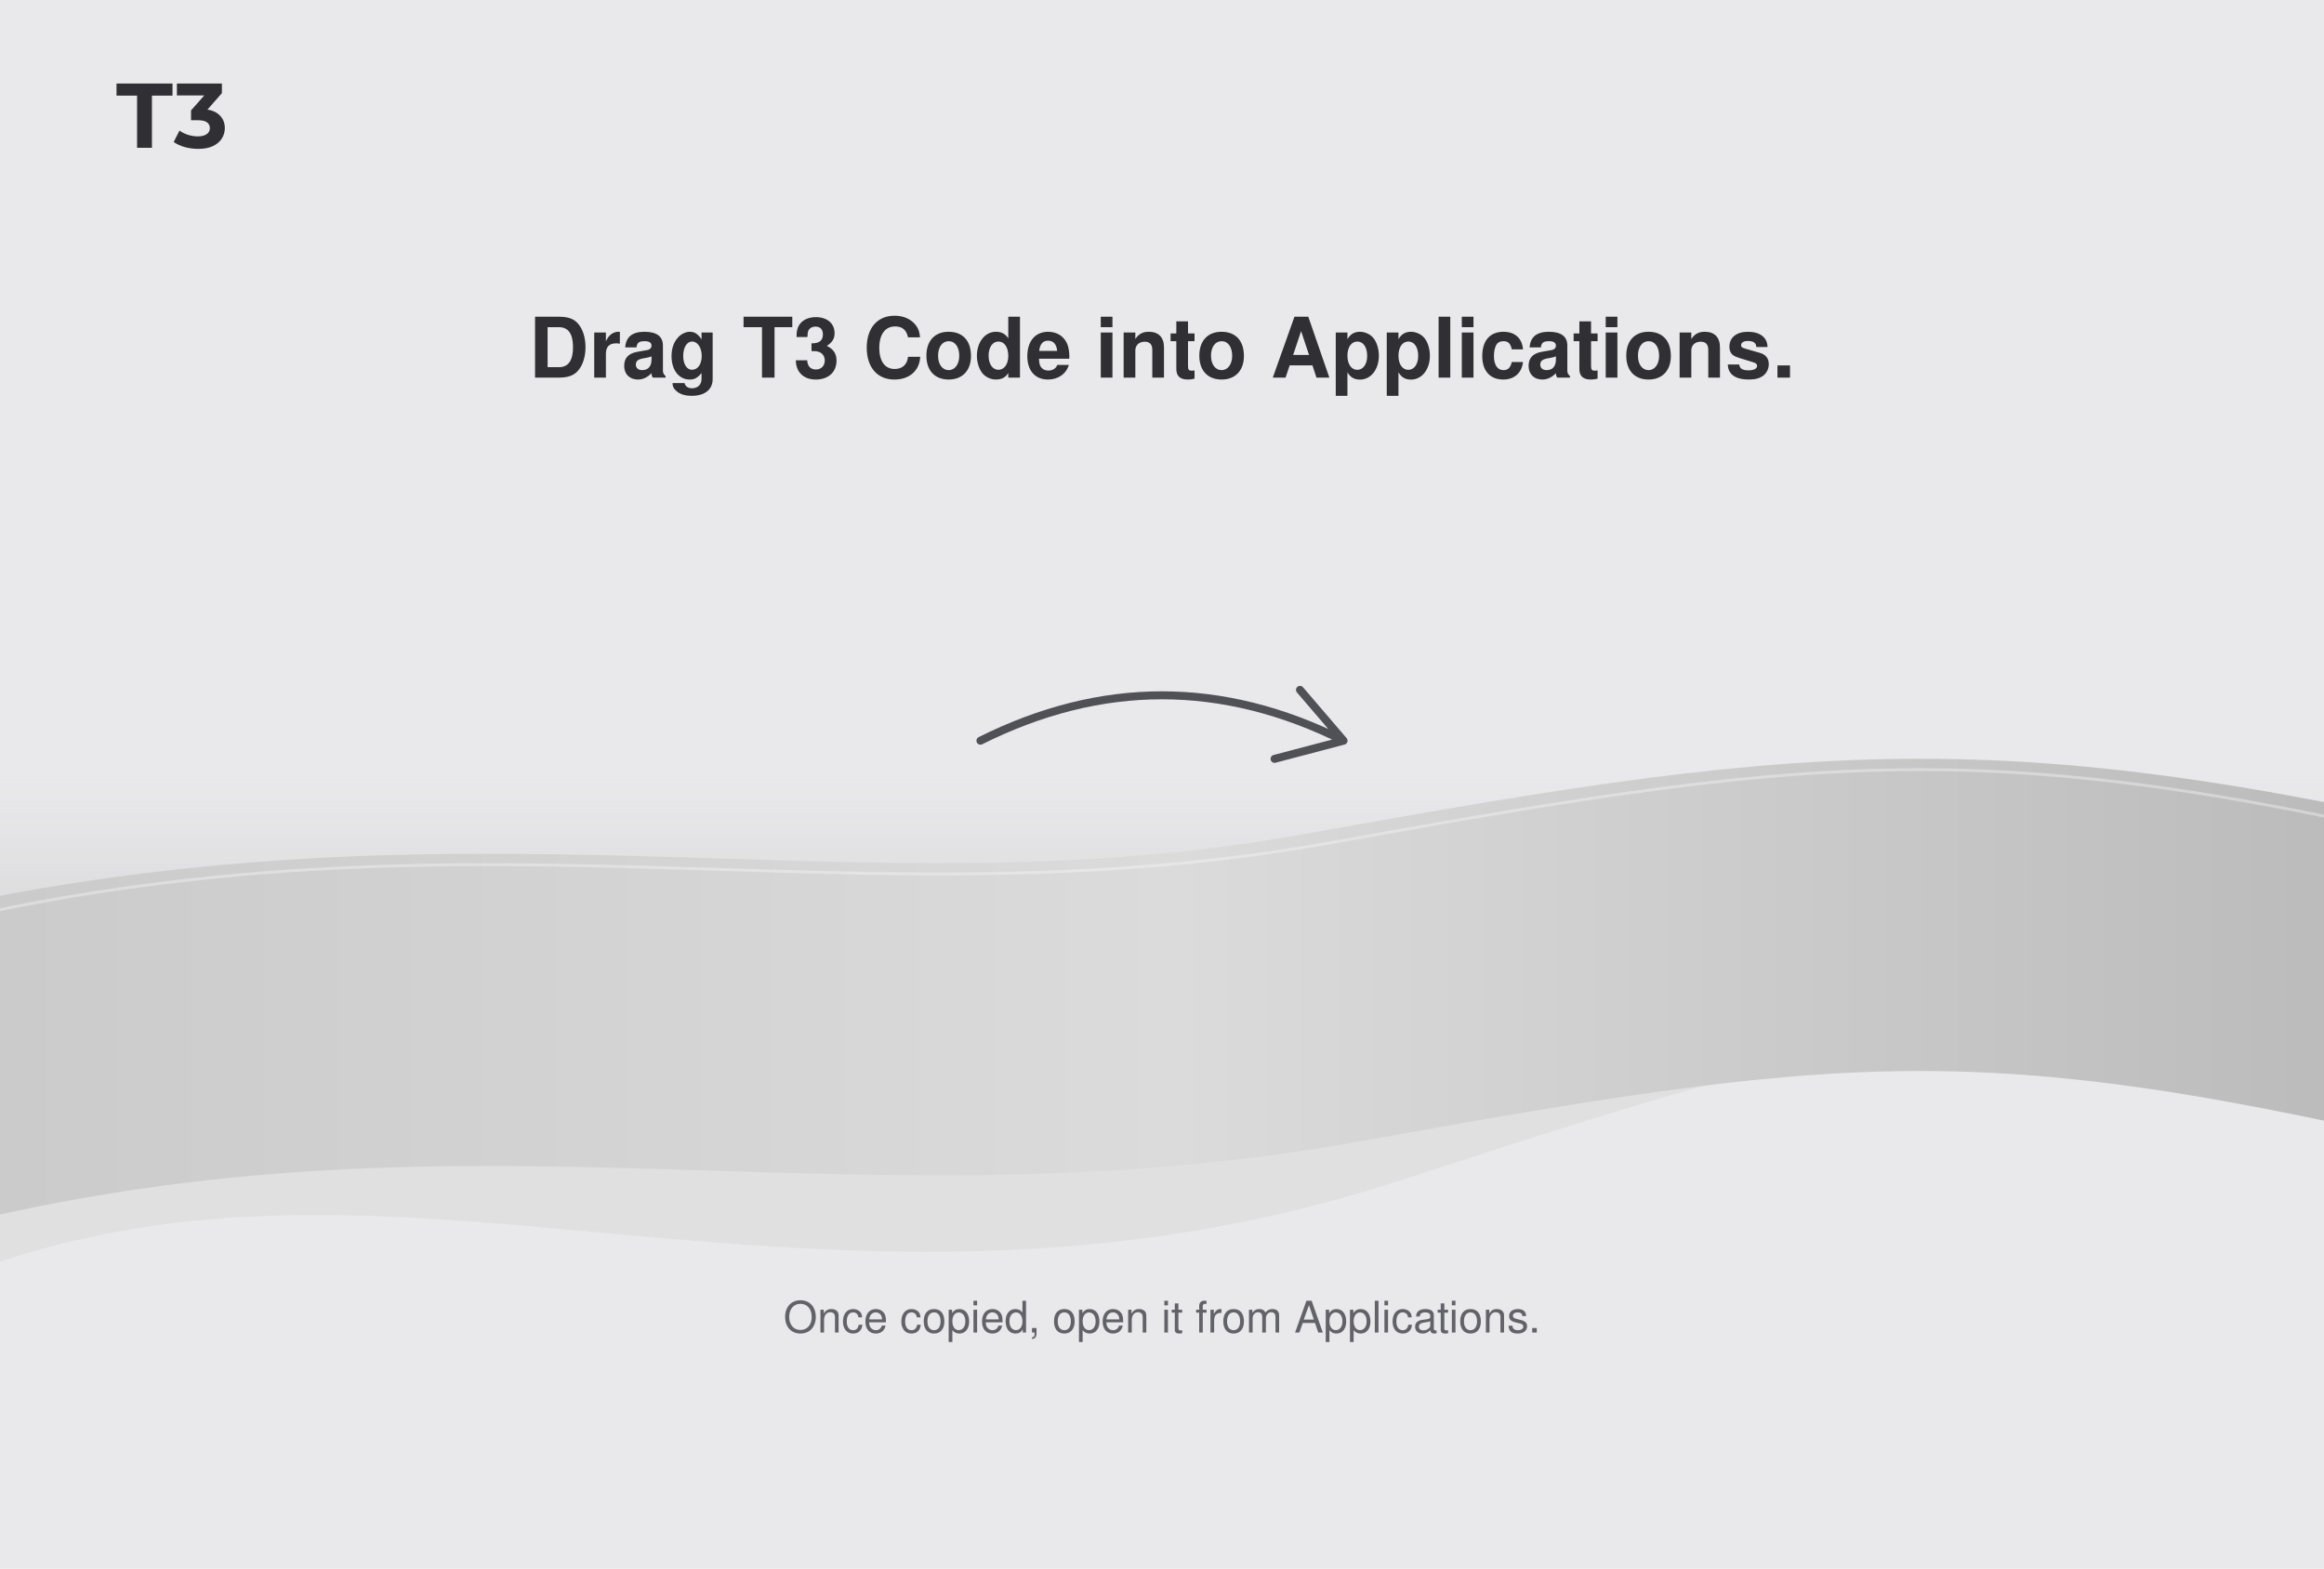
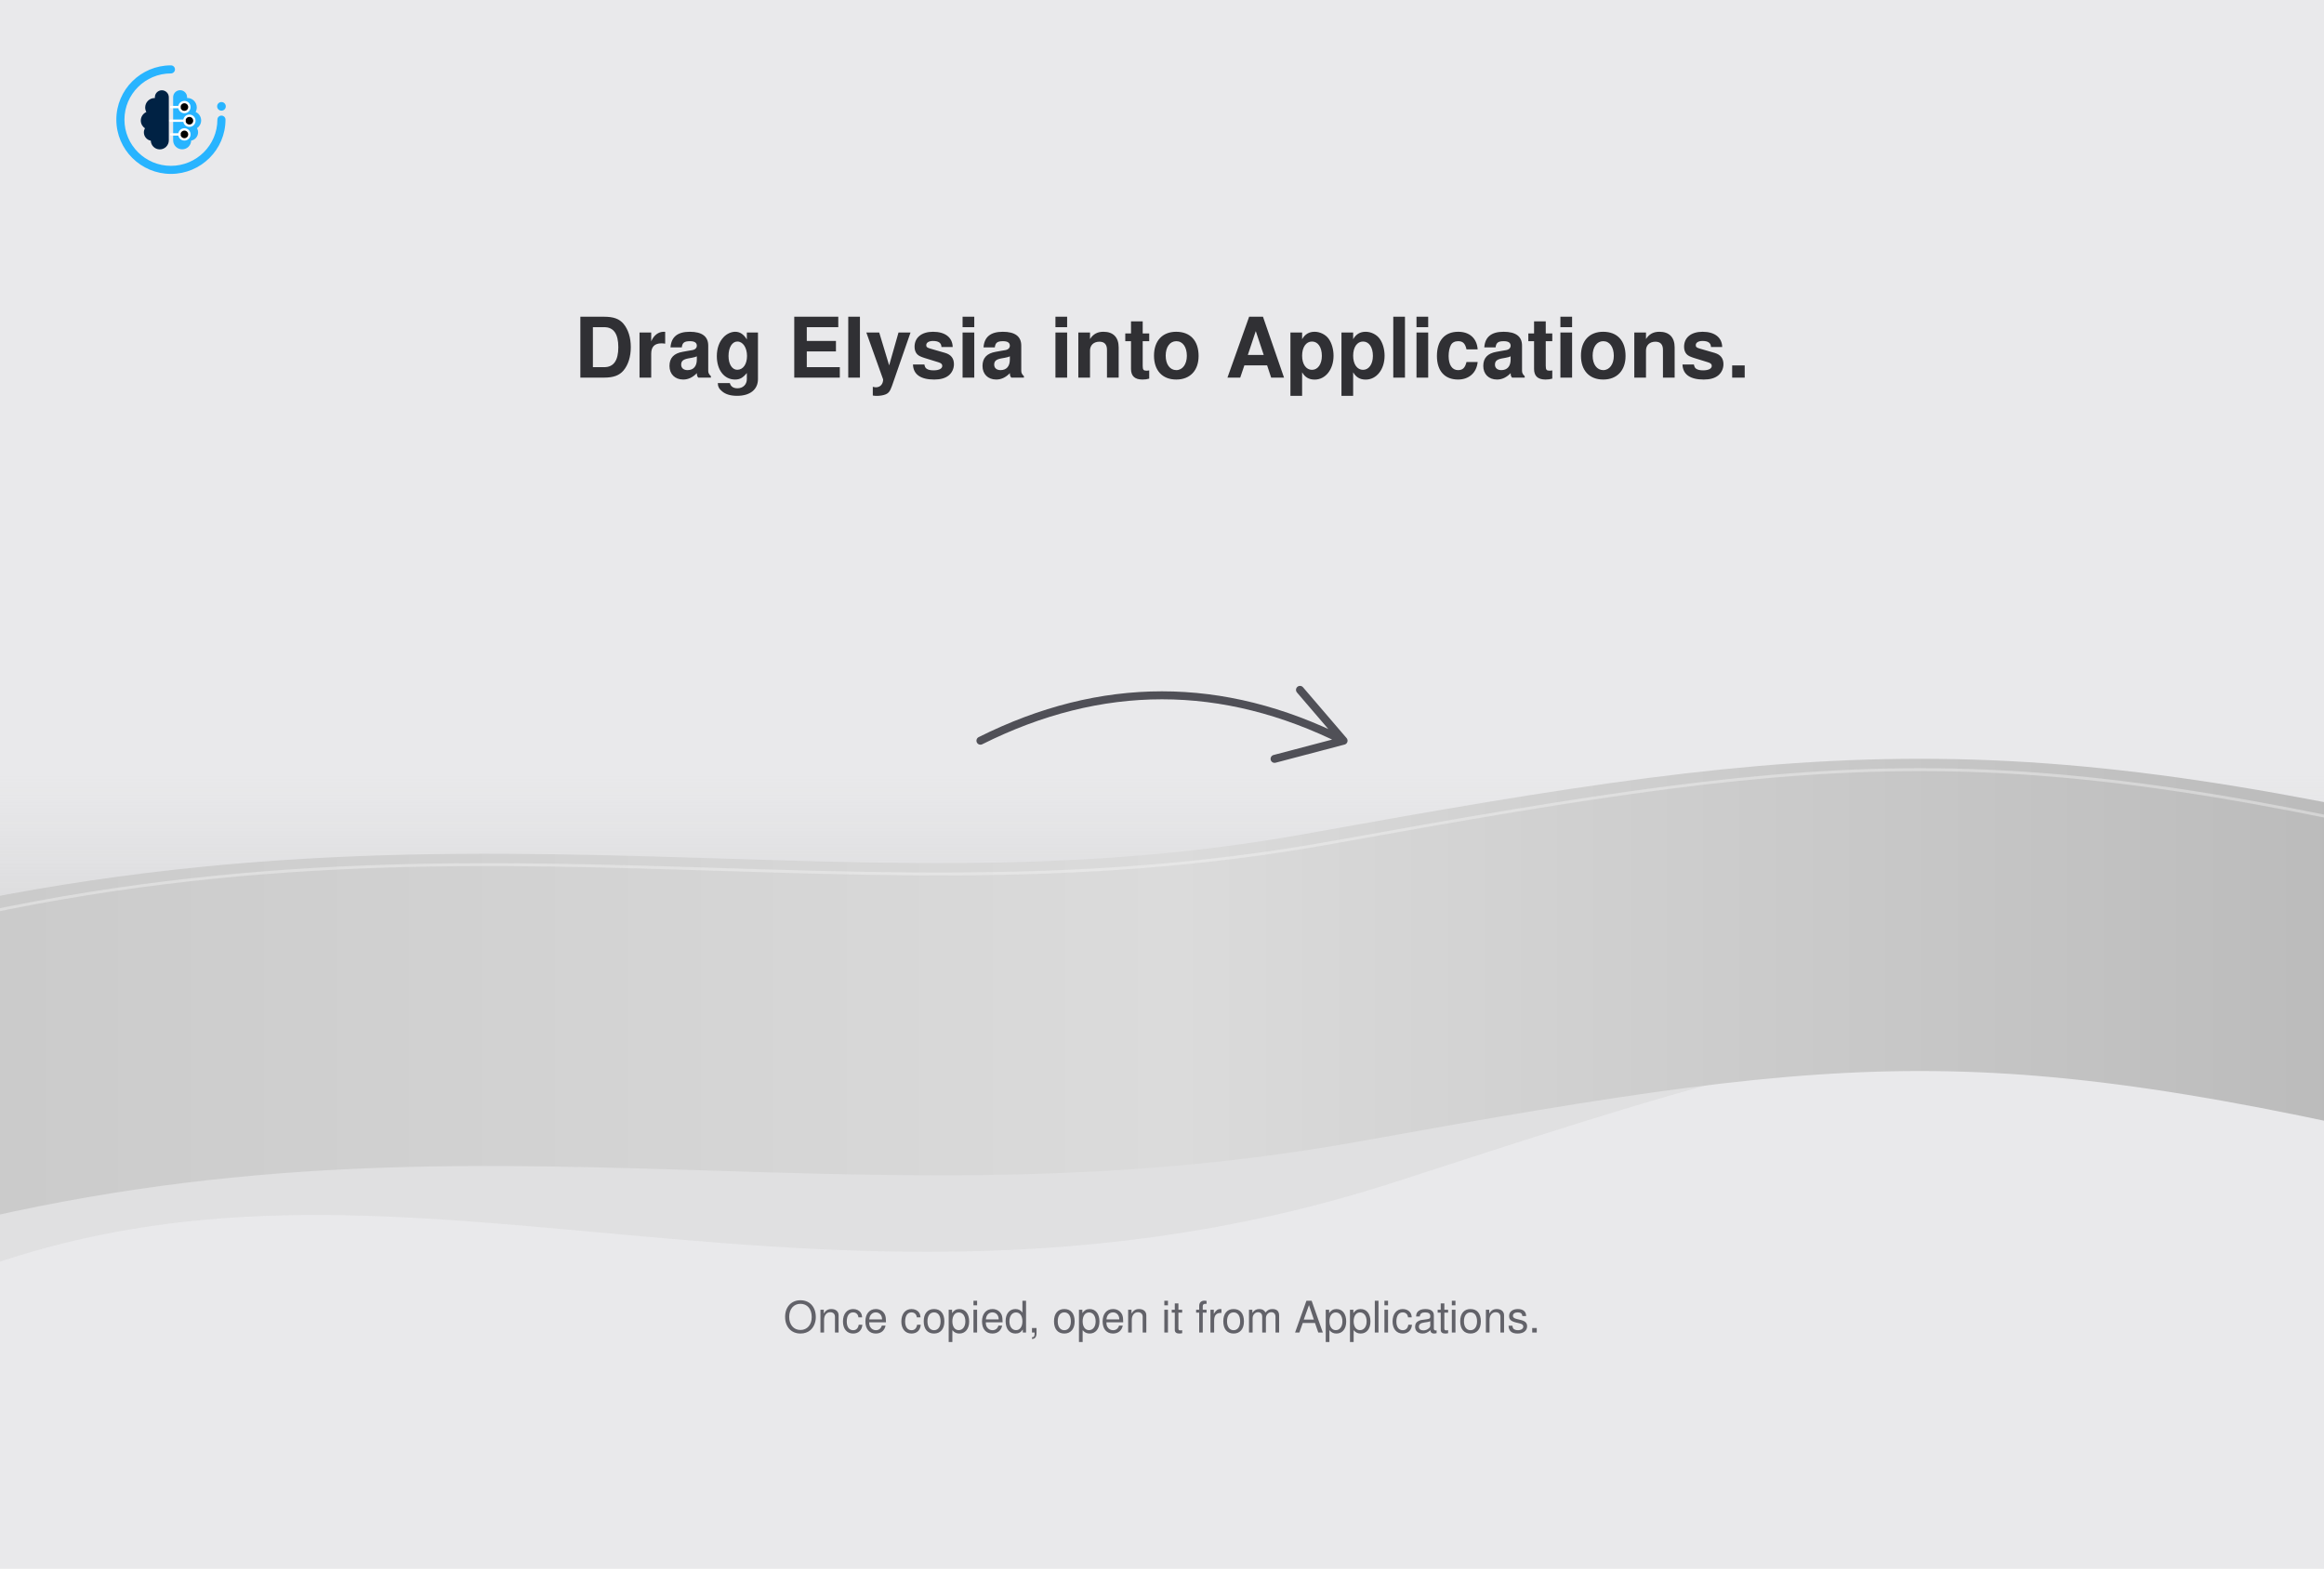
<svg xmlns="http://www.w3.org/2000/svg" width="1280" height="864" viewBox="0 0 640 432">
  <defs>
    <linearGradient id="veil" x1="0" y1="0" x2="0" y2="1">
      <stop stop-color="#B7B7B7" stop-opacity="0" />
      <stop offset=".55" stop-color="#A5A5A5" stop-opacity=".24" />
      <stop offset="1" stop-color="#D1D1D1" stop-opacity=".4" />
    </linearGradient>
    <linearGradient id="silk" x1="0" y1="0" x2="1" y2="0">
      <stop stop-color="#C8C8C8" />
      <stop offset=".5" stop-color="#DBDBDB" />
      <stop offset="1" stop-color="#B5B5B5" />
    </linearGradient>
  </defs>
  <rect width="640" height="432" fill="#E9E9EB" />
  <path d="M-60 293C95 220 214 304 362 256S559 191 707 257" stroke="url(#veil)" stroke-width="146" fill="none" opacity="1" stroke-linecap="round" stroke-linejoin="round" />
  <path d="M-60 306C113 252 223 298 367 272S553 242 707 280" stroke="url(#silk)" stroke-width="86" fill="none" opacity="1" stroke-linecap="round" stroke-linejoin="round" />
  <path d="M-60 266C113 212 223 258 367 232S553 202 707 240" stroke="#F5F5F5" stroke-width="0.8" fill="none" opacity="0.42" stroke-linecap="round" stroke-linejoin="round" />
-   <svg x="32" y="23" width="30" height="18" viewBox="15.531 37 94.394 56.96" fill="#303034">
-     <path d="M33.451 93V47.56H15.531V37H64.331V47.56H46.411V93H33.451ZM86.725 93.96C82.832 93.96 78.965 93.453 75.125 92.44C71.285 91.373 68.032 89.88 65.365 87.96L70.405 78.04C72.539 79.587 75.019 80.813 77.845 81.72C80.672 82.627 83.525 83.08 86.405 83.08C89.659 83.08 92.219 82.44 94.085 81.16C95.952 79.88 96.885 78.12 96.885 75.88C96.885 73.747 96.059 72.067 94.405 70.84C92.752 69.613 90.085 69 86.405 69H80.485V60.44L96.085 42.76L97.525 47.4H68.165V37H107.365V45.4L91.845 63.08L85.285 59.32H89.045C95.925 59.32 101.125 60.867 104.645 63.96C108.165 67.053 109.925 71.027 109.925 75.88C109.925 79.027 109.099 81.987 107.445 84.76C105.792 87.48 103.259 89.693 99.845 91.4C96.432 93.107 92.059 93.96 86.725 93.96Z" />
-   </svg>
-   <text x="320" y="104" fill="#303034" font-family="Helvetica" font-size="23" font-weight="700" text-anchor="middle">Drag T3 Code into Applications.</text>
+   <g transform="translate(32 18) scale(0.625)">
+     <g clip-path="url(#clip0_6256_54014)">
+       <g clip-path="url(#clip1_6256_54014)">
+         <path d="M24.108 47.837C10.853 47.837 0.06 37.109 0.06 23.918C0.06 10.728 10.853 0 24.108 0C25.095 0 25.894 0.799 25.894 1.778C25.894 2.758 25.095 3.557 24.108 3.557C12.819 3.557 3.631 12.694 3.631 23.918C3.631 35.143 12.819 44.28 24.108 44.28C35.398 44.28 44.585 35.143 44.585 23.918C44.585 22.939 45.384 22.14 46.37 22.14C47.357 22.14 48.156 22.939 48.156 23.918C48.156 37.102 37.363 47.837 24.108 47.837Z" fill="#28B4FF" />
+         <path d="M46.378 19.966C47.429 19.966 48.286 19.116 48.286 18.065C48.286 17.014 47.429 16.164 46.378 16.164C45.327 16.164 44.47 17.014 44.47 18.065C44.47 19.116 45.327 19.966 46.378 19.966Z" fill="#28B4FF" />
+       </g>
+       <path d="M37.43 24.289C37.43 22.659 36.46 21.189 34.99 20.539C35.32 19.939 35.5 19.249 35.5 18.539C35.5 16.239 33.63 14.369 31.33 14.369C31.29 14.369 31.25 14.369 31.21 14.369C31.22 14.259 31.23 14.139 31.23 14.019C31.23 12.329 29.85 10.949 28.16 10.949C26.47 10.949 25.09 12.329 25.09 14.019V33.029C25.09 35.219 26.87 36.999 29.06 36.999C31.25 36.999 32.96 35.289 33.03 33.159C34.79 32.839 36.08 31.309 36.08 29.499C36.08 28.849 35.91 28.229 35.6 27.669C36.7 26.939 37.43 25.679 37.43 24.259V24.289Z" fill="#28B4FF" />
+       <path d="M12.67 27.701C12.36 28.261 12.19 28.881 12.19 29.53C12.19 31.34 13.49 32.87 15.24 33.191C15.31 35.321 17.06 37.031 19.21 37.031C21.4 37.031 23.18 35.251 23.18 33.06V23.811V22.701V14.05C23.18 12.361 21.8 10.98 20.11 10.98C18.42 10.98 17.04 12.361 17.04 14.05C17.04 14.171 17.04 14.28 17.06 14.4C17.02 14.4 16.98 14.4 16.94 14.4C14.64 14.4 12.77 16.27 12.77 18.57C12.77 19.28 12.95 19.96 13.28 20.57C11.81 21.221 10.84 22.691 10.84 24.32C10.84 25.741 11.57 26.991 12.67 27.73V27.701Z" fill="#002244" />
+       <path d="M30.05 20.58C31.265 20.58 32.25 19.595 32.25 18.38C32.25 17.165 31.265 16.18 30.05 16.18C28.835 16.18 27.85 17.165 27.85 18.38C27.85 19.595 28.835 20.58 30.05 20.58Z" stroke="white" stroke-width="1.04" stroke-linecap="round" stroke-linejoin="round" />
+       <path d="M30.05 32.619C31.265 32.619 32.25 31.634 32.25 30.419C32.25 29.204 31.265 28.219 30.05 28.219C28.835 28.219 27.85 29.204 27.85 30.419C27.85 31.634 28.835 32.619 30.05 32.619Z" stroke="white" stroke-width="1.04" stroke-linecap="round" stroke-linejoin="round" />
+       <path d="M32.25 26.599C33.465 26.599 34.45 25.614 34.45 24.399C34.45 23.184 33.465 22.199 32.25 22.199C31.035 22.199 30.05 23.184 30.05 24.399C30.05 25.614 31.035 26.599 32.25 26.599Z" stroke="white" stroke-width="1.04" stroke-linecap="round" stroke-linejoin="round" />
+       <path d="M27.85 18.379H24.25" stroke="white" stroke-width="1.04" stroke-linecap="round" stroke-linejoin="round" />
+       <path d="M30.05 24.398H23.82" stroke="white" stroke-width="1.04" stroke-linecap="round" stroke-linejoin="round" />
+       <path d="M27.85 30.422H24.25" stroke="white" stroke-width="1.04" stroke-linecap="round" stroke-linejoin="round" />
+     </g>
+     <defs>
+       <clipPath id="clip0_6256_54014">
+         <rect width="143.88" height="48" fill="white" transform="translate(0.0600586)" />
+       </clipPath>
+       <clipPath id="clip1_6256_54014">
+         <rect width="48.226" height="47.837" fill="white" transform="translate(0.0600586)" />
+       </clipPath>
+     </defs>
+   </g>
+   <text x="320" y="104" fill="#303034" font-family="Helvetica" font-size="23" font-weight="700" text-anchor="middle">Drag Elysia into Applications.</text>
  <path d="M270 204Q320 179 370 204M358 190L370 204L351 209" stroke="#505057" stroke-width="2.2" fill="none" opacity="1" stroke-linecap="round" stroke-linejoin="round" />
  <text x="320" y="367" fill="#626269" font-family="Helvetica" font-size="12" font-weight="400" text-anchor="middle">Once copied, open it from Applications.</text>
</svg>
